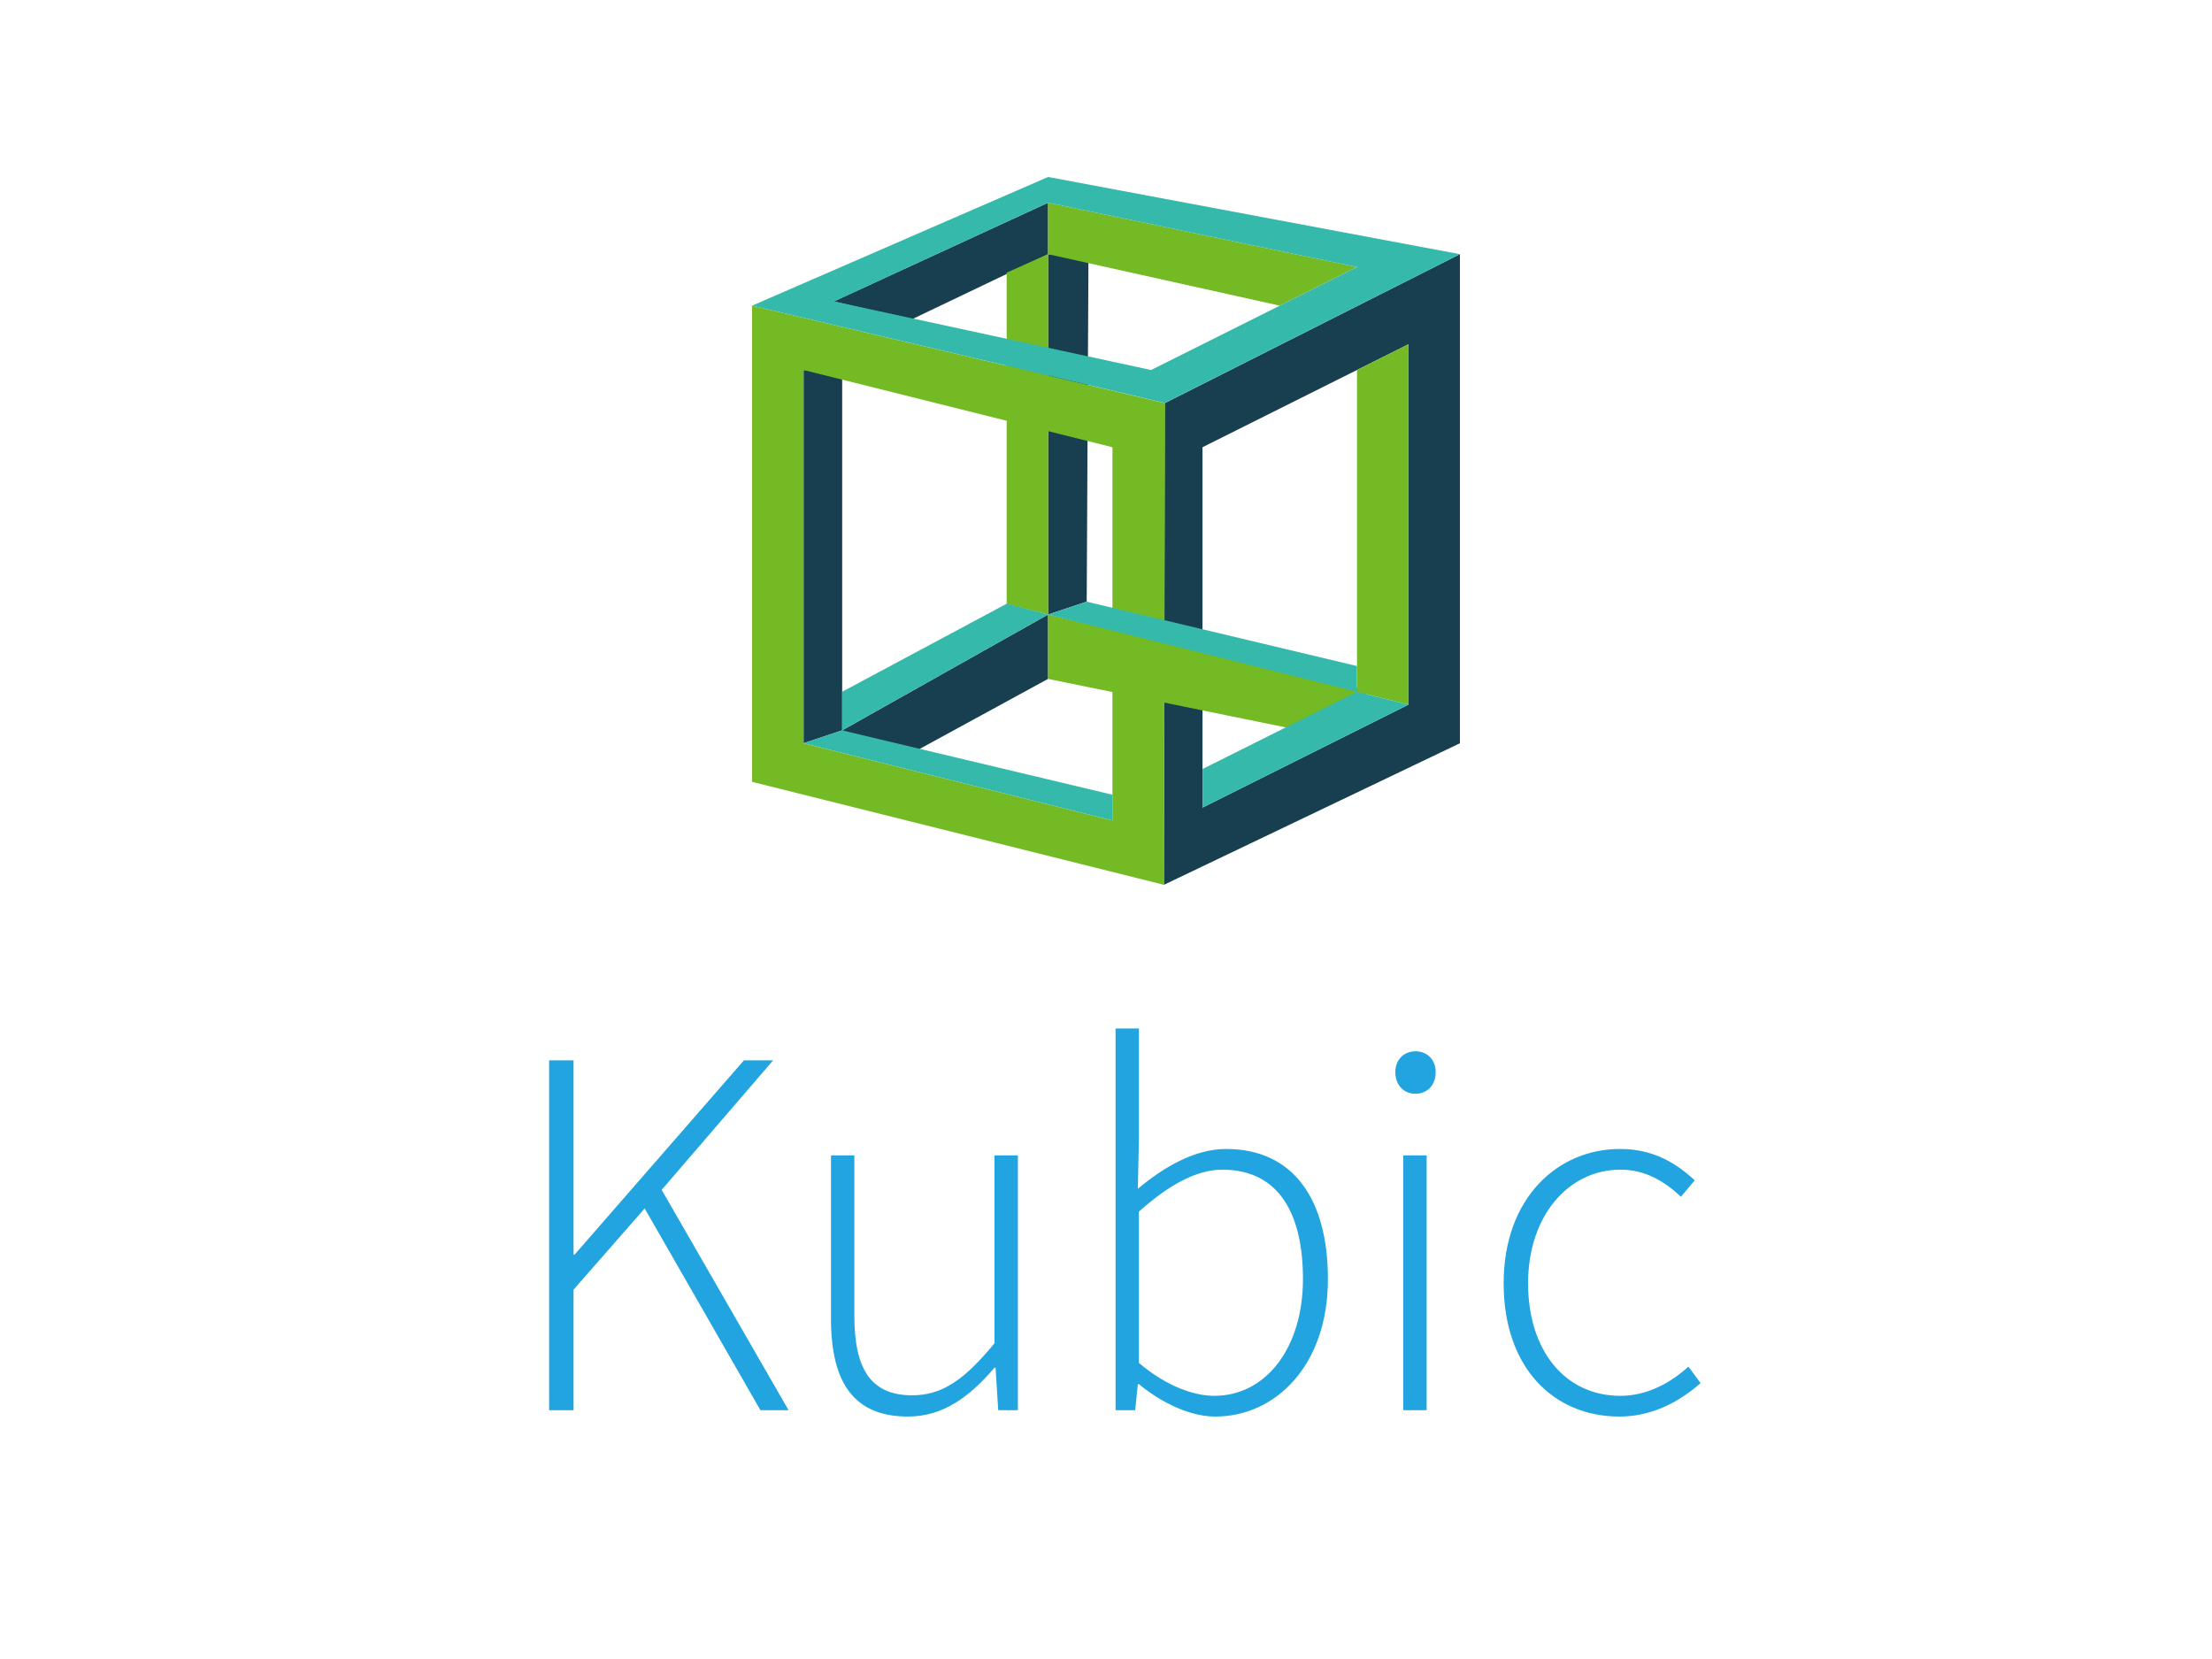
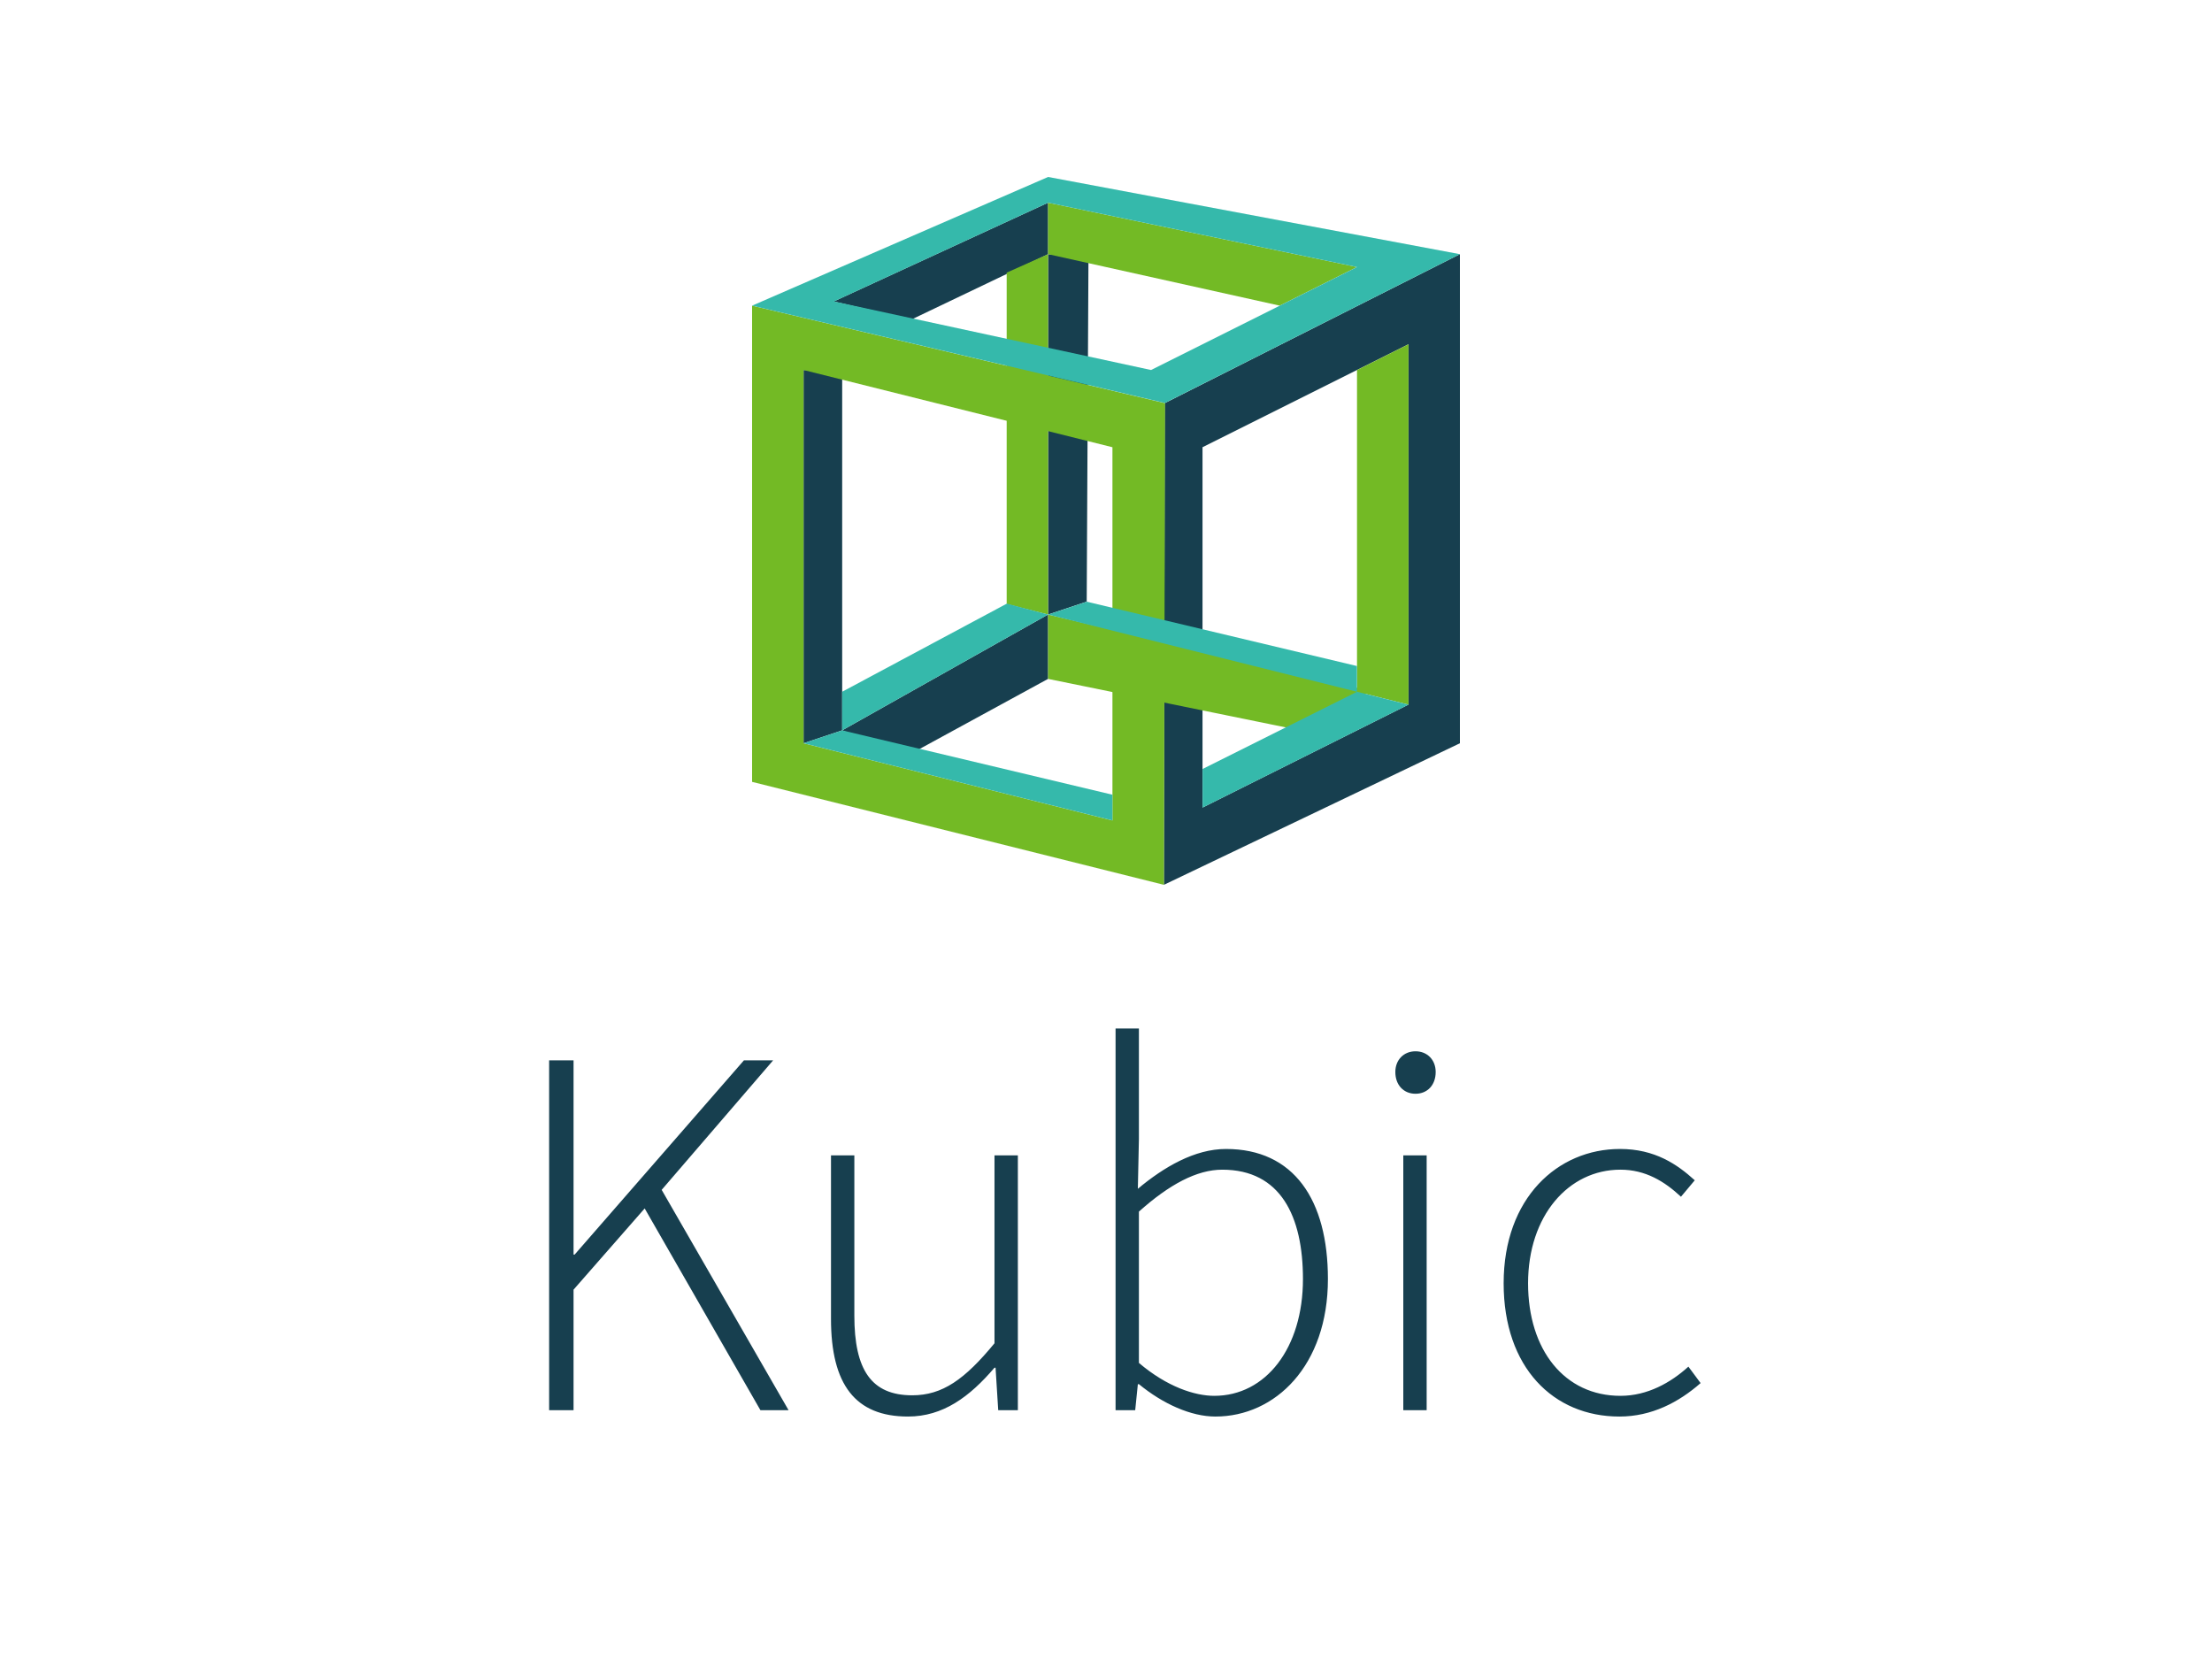
- <svg xmlns="http://www.w3.org/2000/svg" version="1.1" width="400" height="300" viewBox="0 0 400 300" fill="#21a4df">
+ <svg xmlns="http://www.w3.org/2000/svg" version="1.1" width="400" height="300" viewBox="0 0 400 300" fill="#173f4f">
  <path d="m201.73 185.98v69.023h3.551l0.48-4.703h0.191c4.32 3.552 9.408 5.856 13.824 5.856 10.848 0 20.354-9.217 20.354-24.865 0-14.304-6.146-23.52-18.434-23.52-5.664 0-11.232 3.265-15.936 7.201l0.191-9.025v-19.967h-4.223zm54.24 4.127c-2.112 0-3.648 1.536-3.648 3.744 0 2.4 1.536 3.936 3.648 3.936s3.647-1.536 3.647-3.936c0-2.208-1.534-3.744-3.647-3.744zm-156.67 1.633v63.264h4.416v-21.793l12.863-14.688 20.928 36.48h5.088l-22.943-39.84 20.16-23.424h-5.281l-30.623 35.135h-0.191v-35.135h-4.416zm193.63 16.031c-11.232 0-21.023 8.833-21.023 24.289 0 15.264 9.024 24.096 20.928 24.096 5.856 0 10.752-2.593 14.688-6.049l-2.207-2.975c-3.168 2.88-7.393 5.279-12.289 5.279-10.08 0-16.703-8.256-16.703-20.352 0-12.192 7.295-20.545 16.703-20.545 4.512 0 7.969 2.112 10.945 4.896l2.494-2.977c-3.168-2.88-7.199-5.664-13.535-5.664zm-142.66 1.152v29.568c0 11.904 4.416 17.664 13.92 17.664 6.336 0 11.136-3.552 15.648-8.832h0.191l0.48 7.68h3.553v-46.08h-4.225v33.984c-5.376 6.528-9.407 9.408-14.879 9.408-7.392 0-10.465-4.608-10.465-14.4v-28.992h-4.225zm103.49 0v46.08h4.225v-46.08zm-32.736 2.592c10.56 0 14.592 8.447 14.592 19.775 0 12.48-6.719 21.121-16.031 21.121-3.552 0-8.545-1.633-13.633-5.953v-27.359c5.472-4.896 10.464-7.584 15.072-7.584z" />
  <g fill="#173f4f">
    <path d="m152.29 132.07 37.238-20.946v11.637l-25.601 13.963" />
    <path d="m145.31 134.4 6.982-2.327v-65.165h-6.982" />
    <path d="m264 45.963v88.439l-53.529 25.601 0.147-87.098zm-9.309 16.291-37.238 18.618v65.165l37.238-18.618z" />
    <path d="m150.76 54.516 38.768-17.861v9.309l-24.734 11.825" />
    <path d="m189.53 45.963 7.299 0.671-0.317 62.166-6.982 2.327" />
  </g>
  <g fill="#73ba25">
    <path d="m136 55.273v86.112l74.474 18.618 0.203-87.101zm9.309 11.637 55.856 13.963v67.492l-55.856-13.963z" />
    <path d="m245.38 48.29-55.856-11.637v9.309l41.892 9.309" />
    <path d="m182.04 109.23v-59.93l7.485-3.336v65.165" />
    <path d="m189.53 111.13v11.637l44.469 9.075 14.032-6.846" />
    <path d="m254.7 62.255-9.309 4.655v58.184l9.309 2.327" />
  </g>
  <g fill="#35b9ab">
    <path d="m152.29 125.09 29.771-15.931 7.466 1.967-37.238 20.946" />
    <path d="m201.16 143.71-48.874-11.637-6.982 2.327 55.856 13.963" />
    <path d="m189.53 32-53.529 23.273 74.649 17.603 53.354-26.913zm0 4.655 55.856 11.637-37.238 18.618-57.348-12.398z" />
    <path d="m245.38 120.44-48.874-11.637-6.982 2.327 55.856 13.963" />
    <path d="m254.7 127.42-37.238 18.618v-6.982l27.928-13.963z" />
  </g>
</svg>
